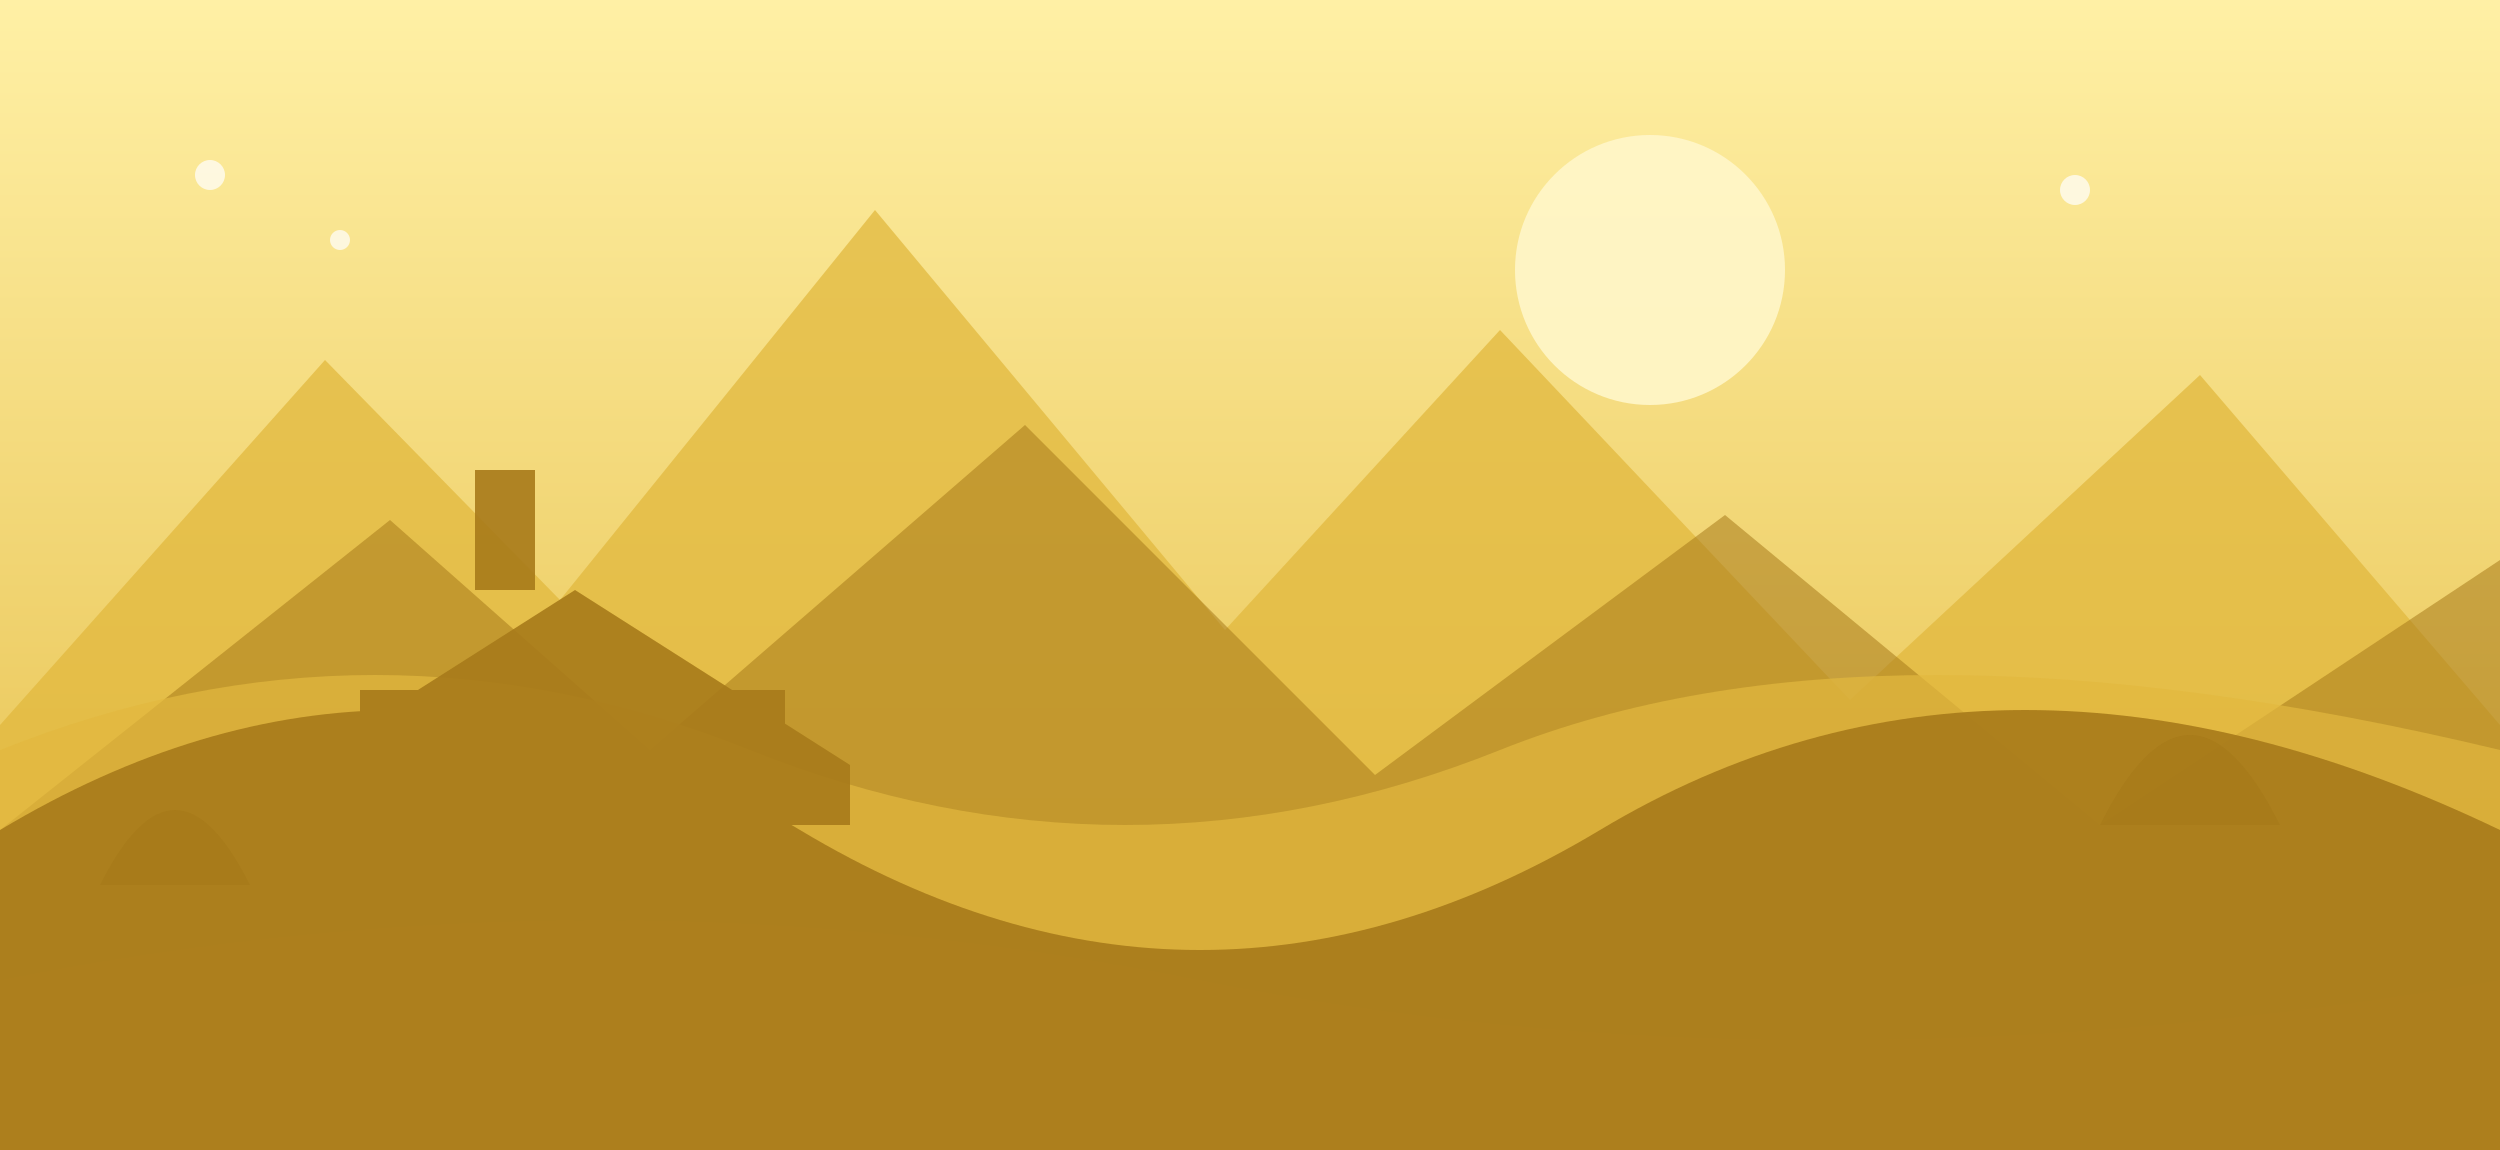
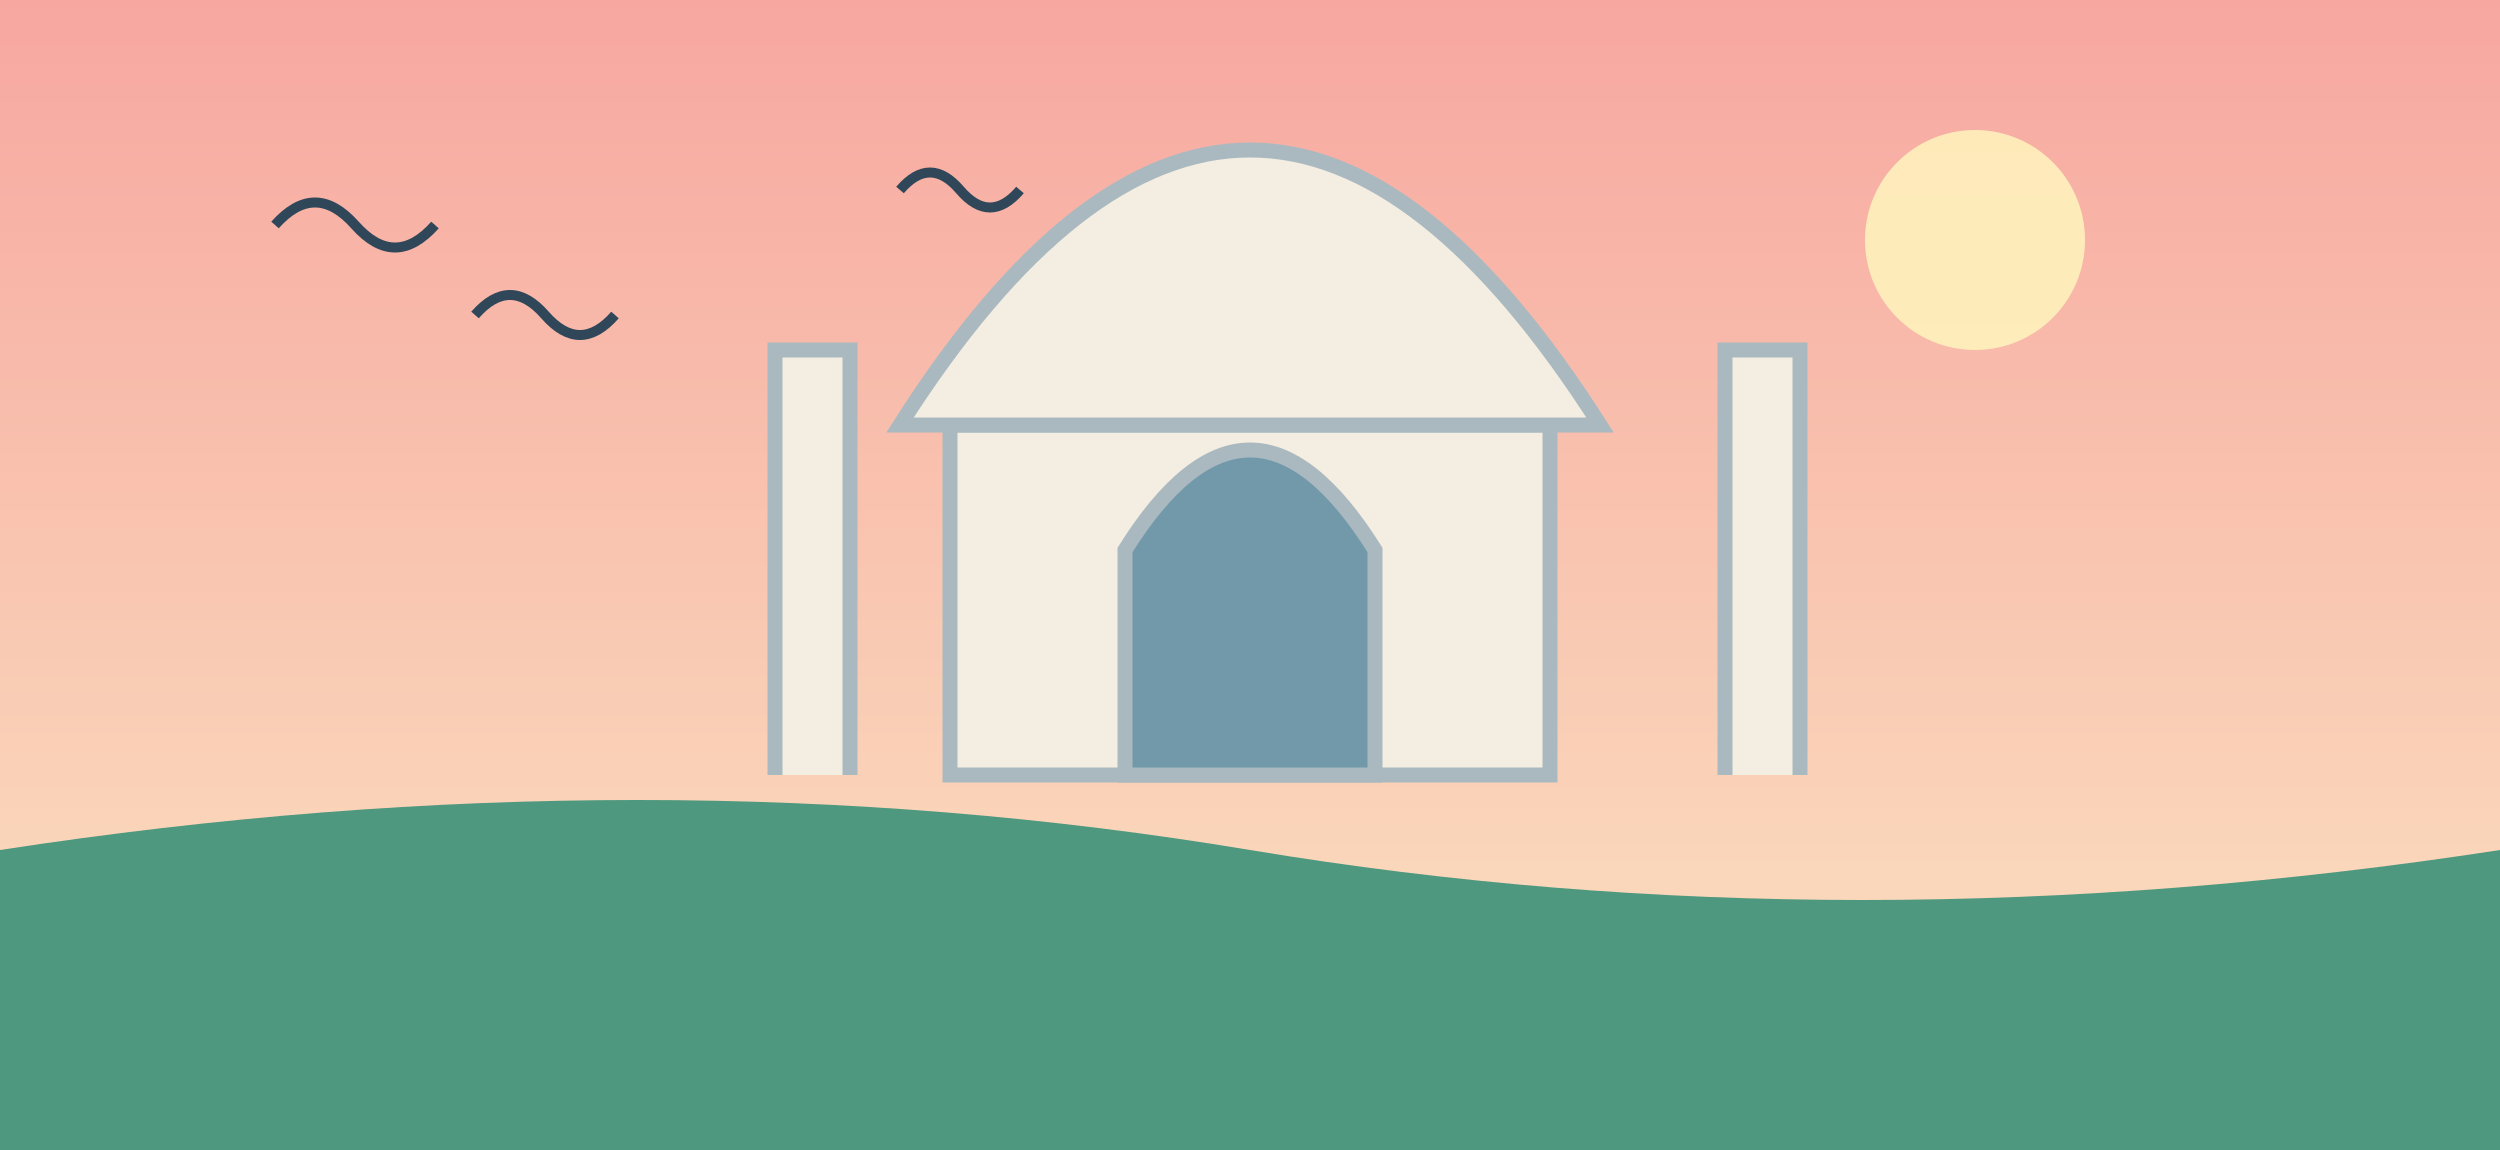
- <svg xmlns="http://www.w3.org/2000/svg" viewBox="0 0 500 230">
+ <svg xmlns="http://www.w3.org/2000/svg" width="1000" height="460" viewBox="0 0 500 230">
  <defs>
-     <linearGradient id="g" x2="0" y2="1">
-       <stop stop-color="#fff0a5" />
-       <stop offset="1" stop-color="#e2b83e" />
+     <linearGradient id="sky" x2="0" y2="1">
+       <stop stop-color="#f7a7a0" />
+       <stop offset="1" stop-color="#fbe5c2" />
    </linearGradient>
  </defs>
-   <rect width="500" height="230" fill="url(#g)" />
-   <circle cx="330" cy="54" r="27" fill="#fff6c9" opacity=".9" />
-   <path d="M0 145 L65 72 112 120 175 42 245 126 300 66 370 140 440 75 500 145V230H0Z" fill="#e2b83e" opacity=".75" />
-   <path d="M0 166 L78 104 130 150 205 85 275 155 345 103 420 165 500 112V230H0Z" fill="#a77a19" opacity=".55" />
-   <path d="M0 150q75-30 150 0t150 0 200 0v80H0Z" fill="#e2b83e" opacity=".7" />
-   <path d="M0 196q120-24 240 0t260 0v34H0Z" fill="#e2b83e" opacity=".35" />
-   <g fill="#a77a19" opacity=".9">
-     <path d="M0 166q80-48 160 0t160 0 180 0v64H0z" />
-     <path d="M60 153l55-35 55 35v12H60z" />
-     <path d="M95 118v-24h12v24zm-23 47v-27h20v27zm65 0v-27h20v27z" />
+   <rect width="500" height="230" fill="url(#sky)" />
+   <circle cx="395" cy="48" r="22" fill="#fff4bd" opacity=".85" />
+   <path d="M0 170q130-20 250 0t250 0v60H0" fill="#4d987e" />
+   <g fill="#f4eee2" stroke="#aab9c0" stroke-width="3">
+     <path d="M190 155V85h120v70z" />
+     <path d="M180 85q70-110 140 0z" />
+     <path d="M155 155V70h15v85m175 0V70h15v85" />
+     <path d="M225 155v-45q25-40 50 0v45z" fill="#7199aa" />
  </g>
-   <g fill="#fff" opacity=".7">
-     <circle cx="42" cy="35" r="3" />
-     <circle cx="68" cy="48" r="2" />
-     <circle cx="415" cy="38" r="3" />
-   </g>
-   <g fill="#a77a19" opacity=".8">
-     <path d="M20 177q15-30 30 0zm400-12q18-36 36 0z" />
+   <g fill="none" stroke="#304759" stroke-width="2">
+     <path d="M55 45q8-9 16 0t16 0M95 63q7-8 14 0t14 0M180 38q6-7 12 0t12 0" />
  </g>
</svg>
